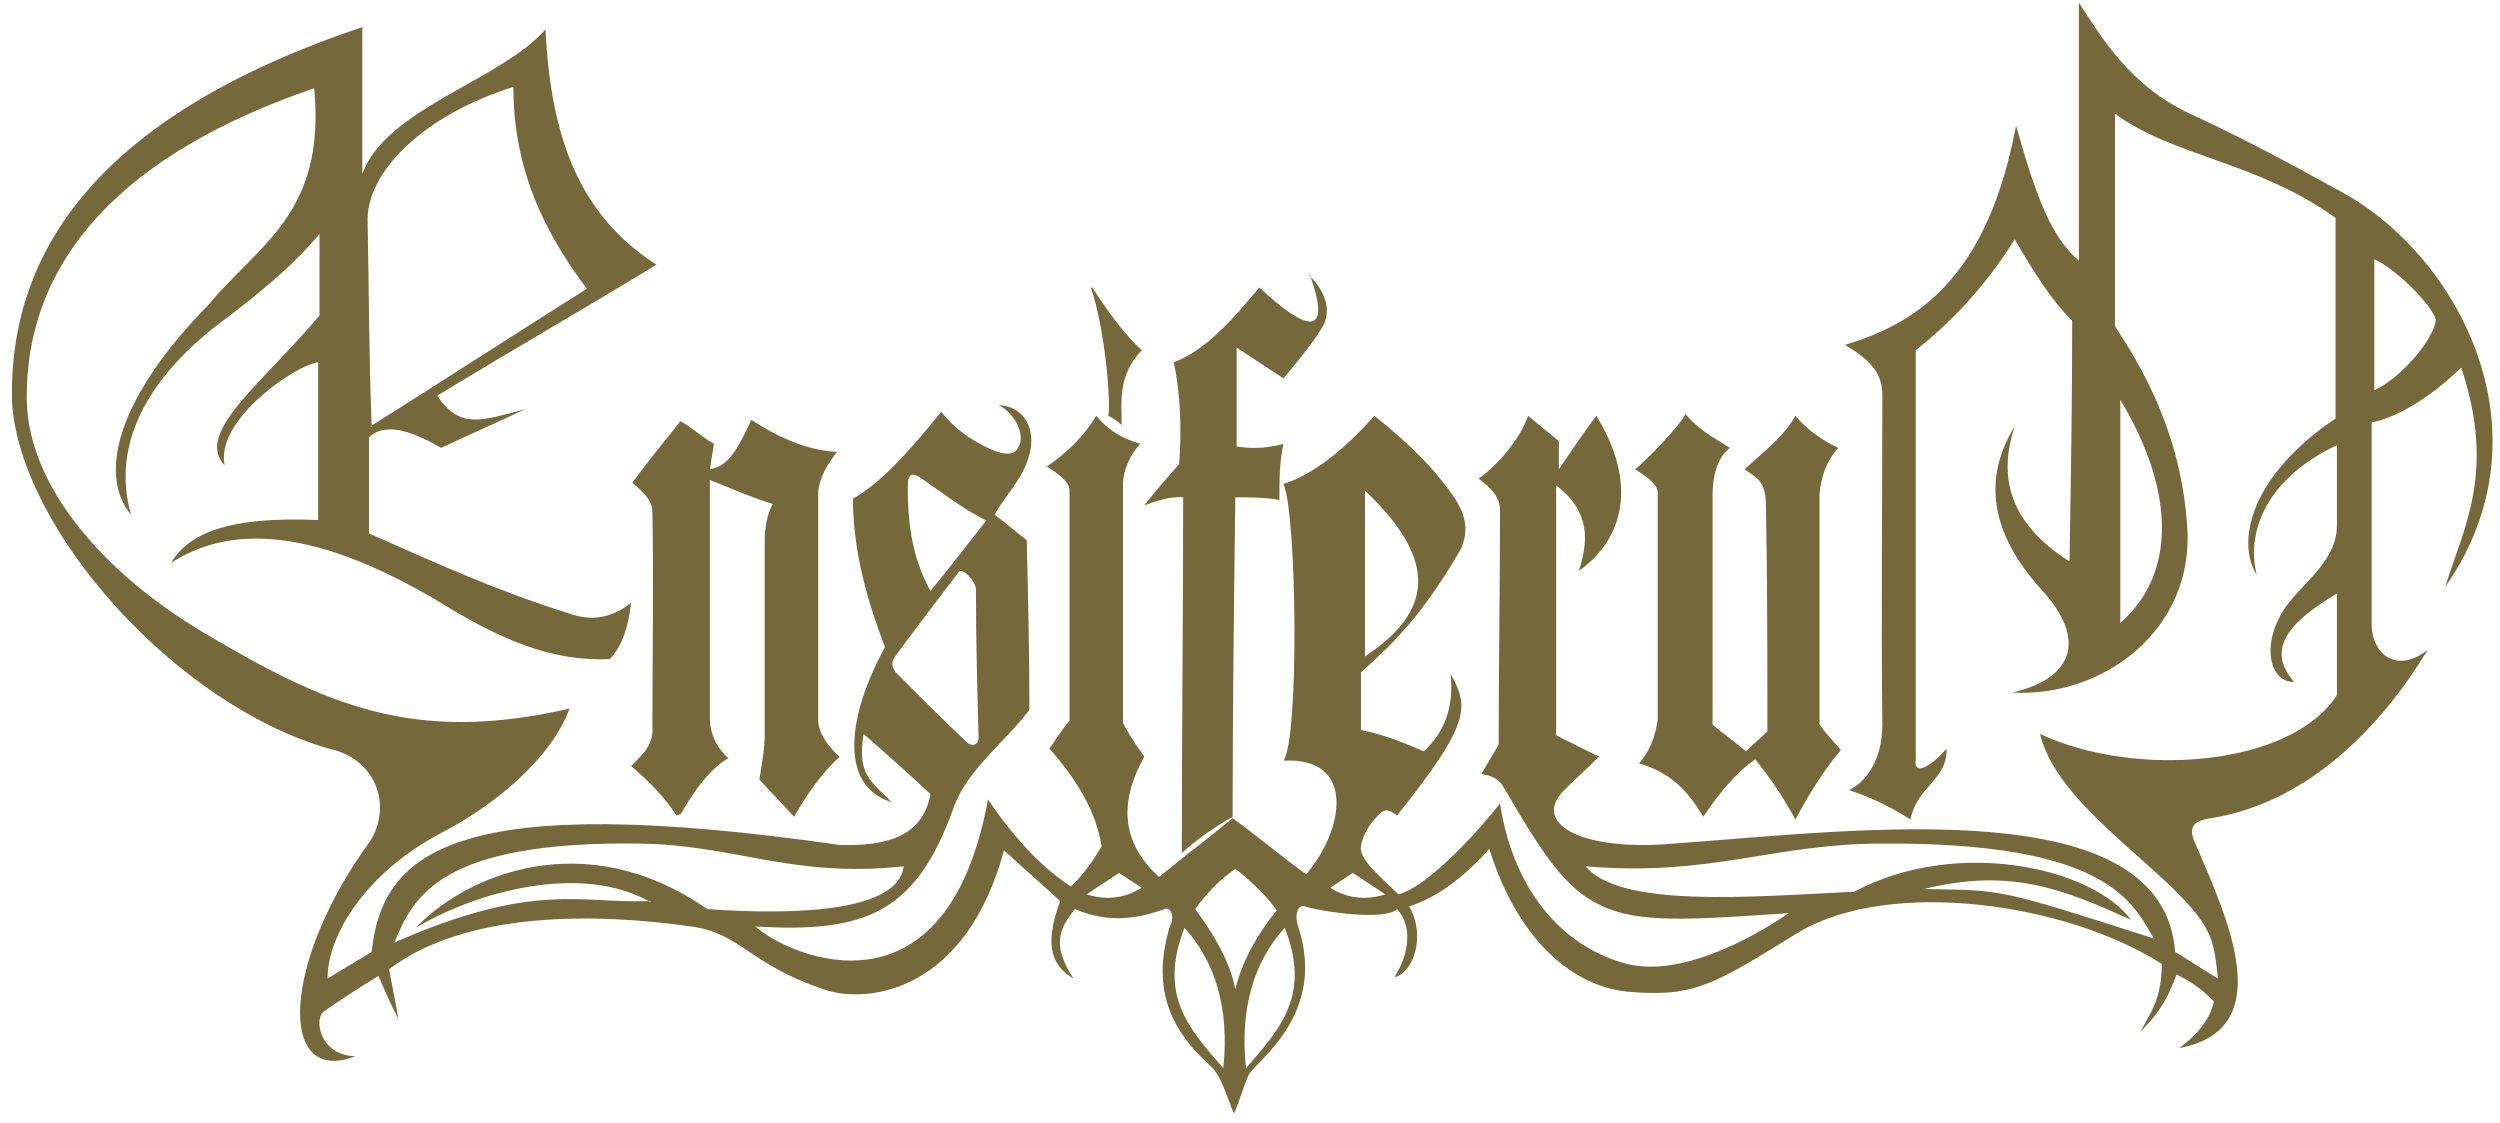
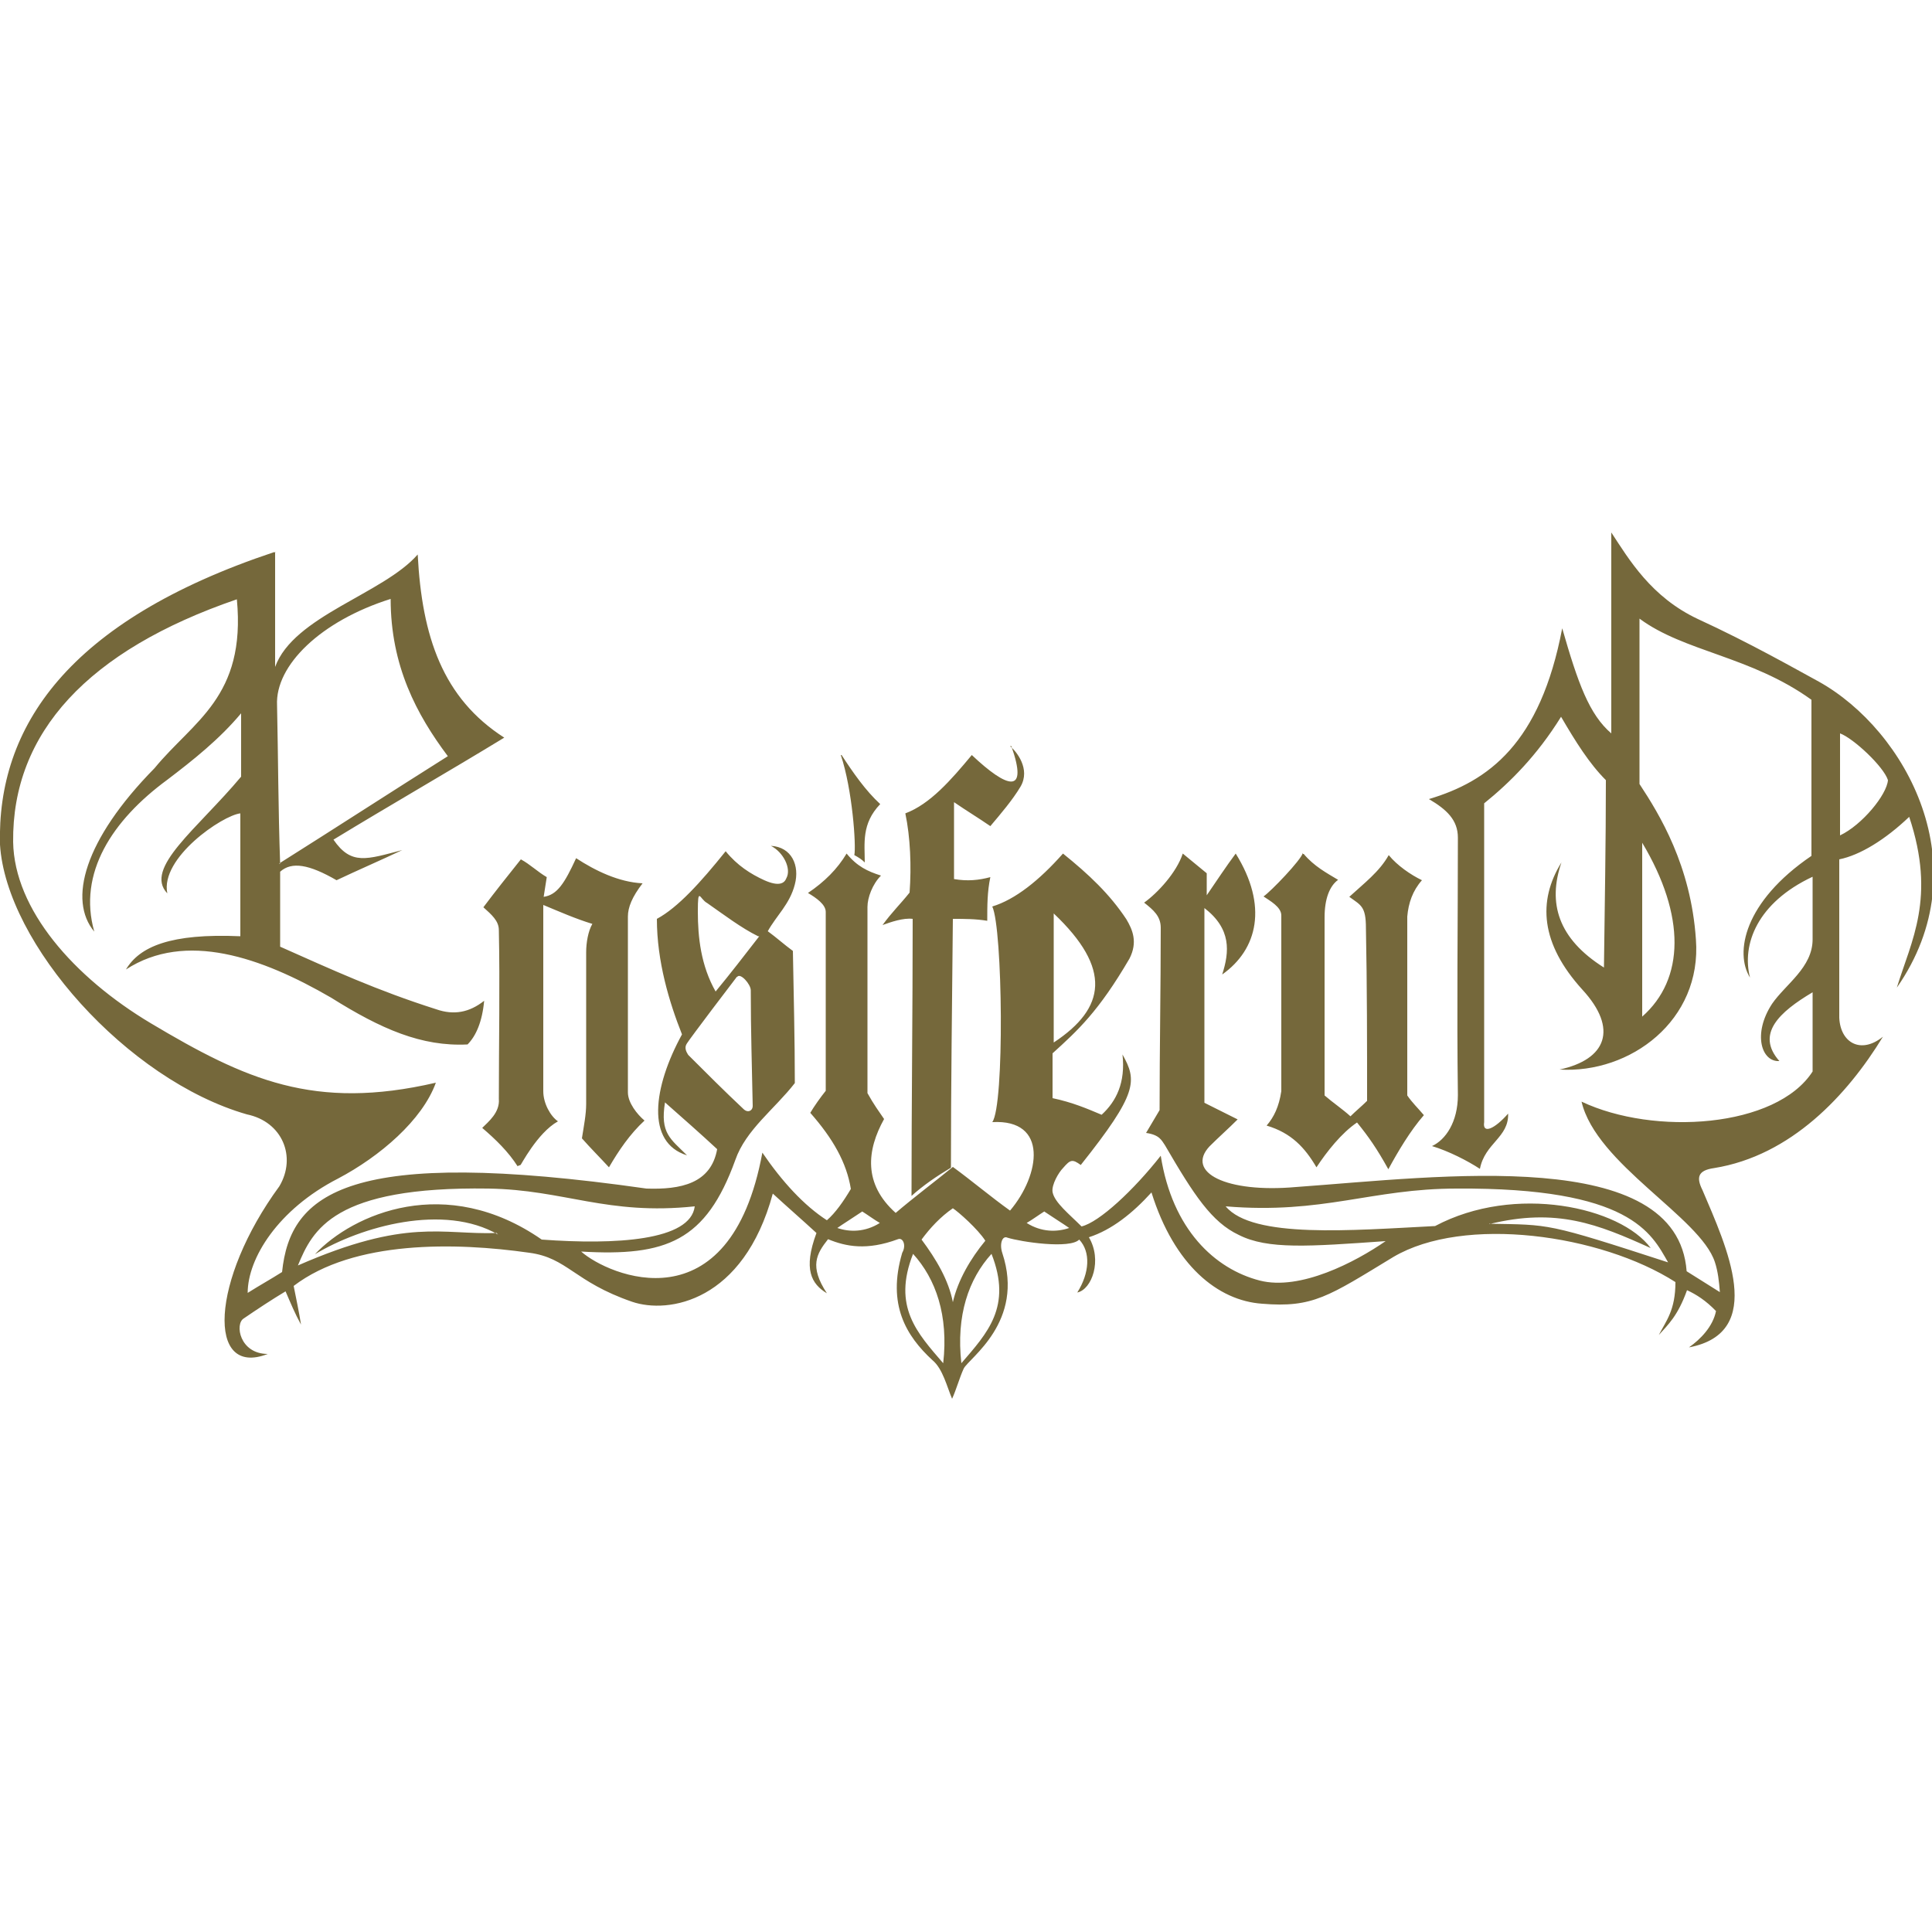
- <svg xmlns="http://www.w3.org/2000/svg" id="Calque_1" data-name="Calque 1" version="1.1" viewBox="0 0 187 84">
+ <svg xmlns="http://www.w3.org/2000/svg" id="Calque_1" data-name="Calque 1" version="1.1" viewBox="0 0 500 500">
  <defs>
    <style>
      .cls-1 {
        fill: #75683b;
        fill-rule: evenodd;
        stroke-width: 0px;
      }
    </style>
  </defs>
  <g id="surface1">
-     <path class="cls-1" d="M27.2,2C7.4,8.6.6,18.8.9,30.1c.6,9.5,12.2,22.6,23.7,25.9,3.4.7,4.8,4.1,3.1,6.9-6.6,9-7,18.4-1.1,16.1-2.7,0-3.2-2.9-2.3-3.4,1.3-.9,2.7-1.8,4-2.6.5,1.1.9,2.1,1.5,3.2-.2-1.2-.5-2.6-.7-3.7,5.8-4.4,15.6-4.2,22.6-3.2,3.7.5,4.3,2.8,9.9,4.7,3.5,1.2,10.7,0,13.5-10.4,1.4,1.3,2.8,2.5,4.2,3.8-1.3,3.5-.5,4.9,1,5.8-1.7-2.6-1-3.8.1-5.2,1.7.7,3.7,1.1,6.7,0,.5-.2.8.6.4,1.3-1.5,5,.4,8,2.9,10.3,1,.8,1.4,2.6,1.9,3.7.4-.9.7-2,1.1-2.9.5-1,5.9-4.5,3.7-11.1-.3-.9,0-1.7.5-1.5,1.3.4,6,1.1,6.9.2,1.1,1.2,1,3.2-.2,5.1,1.4-.3,2.4-3.1,1.1-5.3,2.2-.7,4.2-2.3,6-4.3,2.2,7,6.4,10.4,10.6,10.7,4.9.4,6.4-.7,12.6-4.5,6.8-4,19.9-2.2,27.1,2.4,0,2.7-.9,3.7-1.6,5.1.9-1,1.8-1.8,2.7-4.3.9.4,1.8,1,2.8,2-.3,1.5-1.5,2.7-2.6,3.5,7.5-1.4,3.6-9.7,1.3-15.1-.6-1.2-.5-1.9,1.1-2.1,7.4-1.2,12.8-7,16.2-12.6-2.1,1.7-4.1.6-4.2-1.8v-15.2c2-.4,4.4-1.9,6.7-4.1,2.6,7.8.2,11.9-1.2,16.4,8.1-11.6.9-24.7-7.5-29.4-2.2-1.2-6.6-3.7-11.6-6-4.5-2.1-6.6-5.7-8.3-8.3,0,6.3,0,13,0,19.3-2.1-1.8-3.2-4.8-4.7-10.1-2.1,11.1-7.1,14.7-12.8,16.4,1.7,1,2.8,2,2.8,3.7,0,8.2-.1,16.5,0,24.7,0,2.6-1.2,4.3-2.5,4.9,1.6.5,3.4,1.4,4.6,2.2.5-2.5,2.8-3,2.7-5.3-1.3,1.5-2.5,2-2.3.8,0-10.2,0-20.4,0-30.6,2.5-2,5.1-4.6,7.4-8.3,1.4,2.4,2.7,4.5,4.3,6.1,0,6-.1,12-.2,18-4.4-2.8-5.4-6.2-4.1-10.1-2.3,3.7-2,7.8,2,12.2,3.5,3.8,2.3,6.7-2.2,7.7,6.8.4,13.7-4.7,13.1-12.5-.5-7.1-3.5-12-5.4-14.9,0-5.2,0-10.7,0-15.9,4.3,3.2,10.7,3.6,16.5,7.8,0,4.9,0,10.1,0,15-6.5,4.4-7.4,9.3-5.9,11.7-.8-3.2.7-7.2,6-9.7,0,2.2,0,3.8,0,6,0,2.7-2.6,4.3-3.9,6.2-1.9,2.9-1,5.6.7,5.5-2.3-2.6,0-4.7,3.2-6.6,0,2.4,0,5.2,0,7.6-3.5,5.4-15.2,6.2-22.2,2.9,1.4,6,11.4,11.1,12.8,15.4.3.9.4,1.9.5,2.9l-3.2-2c-.9-12.1-23.6-9.1-37.5-8.1-6.7.6-10.6-1.4-8.3-3.9.9-.9,1.8-1.7,2.7-2.6l-3.2-1.6c0-6.2,0-12.5,0-18.7,2.6,2,2.4,4.2,1.7,6.4,3.4-2.4,4.4-6.6,1.3-11.6-.9,1.2-1.9,2.7-2.8,4,0-.6,0-1.5,0-2.1-.7-.6-1.6-1.3-2.3-1.9-.6,1.8-2.4,3.8-3.7,4.7.9.7,1.6,1.3,1.6,2.4,0,5.8-.1,11.6-.1,17.5-.4.7-.9,1.5-1.3,2.2,1.3.2,1.5.7,1.8,1.2,2.8,4.8,4.5,7.4,7.1,8.6,2.8,1.4,6.7,1.1,14.1.6-2.9,2-8.2,4.8-12.1,3.8-4.3-1.1-8.4-4.9-9.5-12-2.6,3.3-5.9,6.4-7.6,6.8-1.2-1.2-2.6-2.3-2.8-3.3-.1-.7.6-1.9,1-2.3.7-.8.9-.9,1.7-.3,5.5-6.9,5.4-8.1,4-10.6.3,2.7-.6,4.5-2,5.8-1.4-.6-2.8-1.2-4.7-1.6,0-1.4,0-2.9,0-4.3,2.4-2.2,4.4-4,7.4-9.1.8-1.6.3-2.8-.3-3.8-1.6-2.4-3.6-4.3-6.1-6.3-2.3,2.6-4.6,4.4-6.8,5.1,1,2.1,1.2,19.1,0,20.7,5.4-.3,4.6,5.1,1.7,8.5-1.8-1.3-3.7-2.9-5.5-4.2-1.8,1.5-3.7,2.9-5.5,4.4-3.1-2.8-2.8-6-1.1-9-.5-.7-1-1.4-1.6-2.5,0-6,0-11.9,0-17.9,0-.9.5-2.2,1.3-3-1.3-.4-2.3-.9-3.3-2.1-.9,1.5-2.1,2.7-3.7,3.8.8.5,1.7,1.1,1.7,1.8,0,5.8,0,11.5,0,17.2-.5.6-1.1,1.5-1.5,2.1,2.2,2.5,3.5,4.8,3.9,7.3-.7,1.2-1.5,2.3-2.3,3-2.2-1.4-4.3-3.7-6.2-6.5-3.1,16.9-14.8,11.8-17.4,9.5,8.2.5,12-1,14.8-8.8,1-2.9,3.8-4.9,5.7-7.4,0-4.2-.1-8.5-.2-12.7-.8-.6-1.6-1.3-2.4-1.9.8-1.5,2.1-2.6,2.6-4.5.5-1.8-.3-3.6-2.3-3.7,1.2.6,2,2.2,1.5,3.1-.2.5-.7.8-2.1.2-1.3-.6-2.6-1.4-3.7-2.8-2.4,3-4.6,5.4-6.6,6.5,0,4.1,1.2,8,2.4,11.1-2.8,5.1-3.5,10.4.5,11.6-1.6-1.6-2.6-2.1-2.1-5.1,1.6,1.4,3.4,3,5,4.5-.6,3.3-3.5,3.9-6.8,3.8-28.6-4.1-34.2.4-35,8-1.1.7-2.2,1.3-3.3,2,0-3.3,2.9-8,8.7-11,4-2.1,8.1-5.6,9.4-9.2-11.7,2.7-18.3-.3-27.4-5.7-7.4-4.4-13.1-10.9-13.2-17.4-.1-10.5,7.2-18.4,21.5-23.3.9,9.4-4.2,11.7-7.9,16.2-6.8,6.9-8.3,12.7-5.8,15.7-1.6-5.6,1.7-10.7,7-14.6,2.5-1.9,5-3.9,7.1-6.4,0,2,0,4,0,6.1-4.2,5-9.4,8.8-7.1,11.2-.7-3.4,5.3-7.5,7-7.7,0,3.9,0,8,0,11.8-6.7-.3-9.7,1-11,3.2,5.7-3.7,13-1.2,19.7,2.7,4.8,3,8.7,4.7,13.1,4.5.8-.8,1.4-2.2,1.6-4.2-1.4,1.1-2.9,1.4-4.6.8-5.7-1.8-10-3.8-15-6,0-2.5,0-4.8,0-7.2,1.1-1,2.8-.7,5.4.8,2.1-1,4.2-1.9,6.3-2.9-3.4.9-4.9,1.5-6.6-1,5.4-3.3,11-6.5,16.4-9.8-5.9-3.8-7.9-9.7-8.3-17.6-3.3,3.8-11.9,5.9-13.7,10.8,0-3.6,0-7.4,0-11ZM27.7,31.9c5.4-3.4,10.8-6.9,16.2-10.3-3-4-5.5-8.7-5.5-15.1-6.7,2.1-11.1,6.4-10.9,10.2.1,5.2.1,10,.3,15.2ZM48.6,67.4c-5.3.2-8.6-1.5-19.1,3.1,1.4-3.4,3.4-7.6,18.3-7.4,7.3.1,11.4,2.6,19.8,1.7-.4,3.3-7.6,3.7-14.7,3.2-9.2-6.4-18.1-2.5-21.8,1.4,4.5-2.7,12.4-4.9,17.6-1.9ZM50.6,61c-.9-1.4-2.1-2.6-3.4-3.7.6-.6,1.7-1.5,1.6-2.8,0-5.3.1-11,0-16.2,0-.9-.7-1.5-1.5-2.2,1.1-1.5,2.4-3.1,3.6-4.6.9.5,1.6,1.2,2.5,1.7l-.3,1.9c1.3-.2,2-1.3,3.1-3.7,1.8,1.2,4.1,2.3,6.4,2.4-1,1.3-1.4,2.3-1.4,3.2v16.9c0,1,.9,2.1,1.6,2.7-1.4,1.3-2.5,2.9-3.4,4.5-.8-.9-1.8-1.9-2.6-2.8.2-1.2.4-2.3.4-3.3,0-4.9,0-9.7,0-14.6,0-.9.2-2,.6-2.7-1.6-.5-3.2-1.2-4.7-1.8,0,5.9,0,12,0,17.9,0,1.2.7,2.4,1.4,2.9-2,1.1-3.6,4.3-3.6,4.2ZM73.8,38.9c-1.4,1.8-2.8,3.6-4.2,5.3-1.4-2.5-1.7-5.2-1.7-7.7,0-1,.2-1.2.9-.8,1.6,1.1,3.3,2.4,4.9,3.2ZM71.7,42.8c.3-.4,1.3.7,1.3,1.3,0,3.9.1,7.3.2,11.1,0,.5-.5.7-.9.3-1.8-1.7-3.6-3.5-5.3-5.2-.2-.3-.4-.7-.1-1.1.3-.5,4.5-6,4.8-6.4ZM81.7,21.5c1.1,1.7,2.3,3.4,3.7,4.7-1.8,1.9-1.5,3.8-1.5,5.6-.3-.3-.6-.5-1-.7.2-.9-.2-6.3-1.3-9.6ZM98,20.6c1.7,4.8-.4,4.1-3.8.9-2,2.4-4,4.7-6.4,5.6.5,2.3.6,5.1.4,7.6-.9,1.1-1.7,1.9-2.6,3.1.8-.3,2-.7,2.9-.6,0,8.8-.1,17.7-.1,26.6,1.1-1,2.4-1.9,3.8-2.7,0-8,.1-15.7.2-23.9,1.1,0,2.2,0,3.3.2,0-1.5,0-2.8.3-4.2-1.1.3-2.2.4-3.5.2,0-2.5,0-4.9,0-7.4,1.2.8,2.3,1.5,3.5,2.3,1-1.2,2.1-2.5,2.9-3.8,1-1.7-.4-3.4-1-3.9ZM83.7,65.3c.5.3,1.2.8,1.7,1.1-1.4.9-2.9.9-4.1.5.4-.3,1.8-1.2,2.4-1.6ZM101.2,65.3c-.5.3-1.2.8-1.7,1.1,1.4.9,2.9.9,4.1.5-.4-.3-1.8-1.2-2.4-1.6ZM92.4,65c-1.2.8-2.2,1.9-3,3,1.4,1.9,2.6,3.9,3,6,.5-2.1,1.7-4.2,3.1-5.9-.7-1.1-2.6-2.8-3.1-3.1ZM88.6,69.4c2.2,2.4,3.4,5.9,2.9,10.5-2.5-2.9-4.9-5.4-2.9-10.5ZM96.1,69.4c-2.2,2.4-3.4,5.9-2.9,10.5,2.5-2.9,4.9-5.4,2.9-10.5ZM102.1,36.7c5.6,5.3,5,9.1,0,12.4,0,0,0-12.4,0-12.4ZM126.1,31c1,1.2,2.2,1.8,3.3,2.5-.8.6-1.3,1.8-1.3,3.6,0,5.6,0,11.5,0,17.1.8.7,1.7,1.3,2.5,2,.5-.5,1.1-1,1.6-1.5,0-5.5,0-11-.1-16.6,0-2.1-.5-2.2-1.6-3,1.4-1.3,2.9-2.4,3.8-4,.8,1,2.1,1.9,3.2,2.4-.9,1-1.3,2.2-1.4,3.5,0,5.7,0,11.5,0,17.2.5.7,1,1.2,1.6,1.9-1.3,1.5-2.5,3.5-3.4,5.2-1.1-2-1.9-3.1-3-4.5-1.5,1-2.9,2.8-3.9,4.3-1.1-1.9-2.4-3.3-4.8-4,.7-.8,1.2-1.8,1.4-3.3,0-5.6,0-11.3,0-16.9,0-.8-1.1-1.4-1.7-1.8.7-.5,3.6-3.5,3.8-4.2ZM143.9,66.5c5.9.1,5.4-.1,17.2,3.7-1.6-2.8-3.6-7.2-20.3-7.1-8.2,0-12.8,2.5-22.2,1.7,2.6,3.1,12.1,2.3,20.1,1.9,7.7-4.1,17.8-1.8,20.7,2.1-5.1-2.3-9-3.9-15.5-2.3ZM158.6,29.9c4.2,7,4.1,13.1,0,16.7,0,0,0-16.8,0-16.7ZM177.6,19.4c0,3.2,0,6.6,0,9.8,2.1-1,4.5-3.9,4.6-5.3-.4-1.3-3.3-4-4.6-4.5" />
+     <path class="cls-1" d="M70.9,142.9C17.5,160.7-.8,188.2,0,218.6c1.6,25.6,32.9,60.9,63.9,69.8,9.2,1.9,12.9,11,8.4,18.6-17.8,24.3-18.9,49.6-3,43.4-7.3,0-8.6-7.8-6.2-9.2,3.5-2.4,7.3-4.9,10.8-7,1.3,3,2.4,5.7,4,8.6-.5-3.2-1.3-7-1.9-10,15.6-11.9,42-11.3,60.9-8.6,10,1.3,11.6,7.5,26.7,12.7,9.4,3.2,28.8,0,36.4-28,3.8,3.5,7.5,6.7,11.3,10.2-3.5,9.4-1.3,13.2,2.7,15.6-4.6-7-2.7-10.2.3-14,4.6,1.9,10,3,18.1,0,1.3-.5,2.2,1.6,1.1,3.5-4,13.5,1.1,21.6,7.8,27.8,2.7,2.2,3.8,7,5.1,10,1.1-2.4,1.9-5.4,3-7.8,1.3-2.7,15.9-12.1,10-29.9-.8-2.4,0-4.6,1.3-4,3.5,1.1,16.2,3,18.6.5,3,3.2,2.7,8.6-.5,13.7,3.8-.8,6.5-8.4,3-14.3,5.9-1.9,11.3-6.2,16.2-11.6,5.9,18.9,17.2,28,28.6,28.8,13.2,1.1,17.2-1.9,34-12.1,18.3-10.8,53.6-5.9,73,6.5,0,7.3-2.4,10-4.3,13.7,2.4-2.7,4.9-4.9,7.3-11.6,2.4,1.1,4.9,2.7,7.5,5.4-.8,4-4,7.3-7,9.4,20.2-3.8,9.7-26.1,3.5-40.7-1.6-3.2-1.3-5.1,3-5.7,19.9-3.2,34.5-18.9,43.7-34-5.7,4.6-11,1.6-11.3-4.9v-41c5.4-1.1,11.9-5.1,18.1-11,7,21,.5,32.1-3.2,44.2,21.8-31.3,2.4-66.6-20.2-79.2-5.9-3.2-17.8-10-31.3-16.2-12.1-5.7-17.8-15.4-22.4-22.4v52c-5.7-4.9-8.6-12.9-12.7-27.2-5.7,29.9-19.1,39.6-34.5,44.2,4.6,2.7,7.5,5.4,7.5,10,0,22.1-.3,44.5,0,66.6,0,7-3.2,11.6-6.7,13.2,4.3,1.3,9.2,3.8,12.4,5.9,1.3-6.7,7.5-8.1,7.3-14.3-3.5,4-6.7,5.4-6.2,2.2v-82.5c6.7-5.4,13.7-12.4,19.9-22.4,3.8,6.5,7.3,12.1,11.6,16.4,0,16.2-.3,32.3-.5,48.5-11.9-7.5-14.6-16.7-11-27.2-6.2,10-5.4,21,5.4,32.9,9.4,10.2,6.2,18.1-5.9,20.7,18.3,1.1,36.9-12.7,35.3-33.7-1.3-19.1-9.4-32.3-14.6-40.2v-42.8c11.6,8.6,28.8,9.7,44.5,21v40.4c-17.5,11.9-19.9,25.1-15.9,31.5-2.2-8.6,1.9-19.4,16.2-26.1v16.2c0,7.3-7,11.6-10.5,16.7-5.1,7.8-2.7,15.1,1.9,14.8-6.2-7,0-12.7,8.6-17.8v20.5c-9.4,14.6-41,16.7-59.8,7.8,3.8,16.2,30.7,29.9,34.5,41.5.8,2.4,1.1,5.1,1.3,7.8l-8.6-5.4c-2.4-32.6-63.6-24.5-101.1-21.8-18.1,1.6-28.6-3.8-22.4-10.5,2.4-2.4,4.9-4.6,7.3-7l-8.6-4.3v-50.4c7,5.4,6.5,11.3,4.6,17.2,9.2-6.5,11.9-17.8,3.5-31.3-2.4,3.2-5.1,7.3-7.5,10.8v-5.7c-1.9-1.6-4.3-3.5-6.2-5.1-1.6,4.9-6.5,10.2-10,12.7,2.4,1.9,4.3,3.5,4.3,6.5,0,15.6-.3,31.3-.3,47.2-1.1,1.9-2.4,4-3.5,5.9,3.5.5,4,1.9,4.9,3.2,7.5,12.9,12.1,19.9,19.1,23.2,7.5,3.8,18.1,3,38,1.6-7.8,5.4-22.1,12.9-32.6,10.2-11.6-3-22.6-13.2-25.6-32.3-7,8.9-15.9,17.2-20.5,18.3-3.2-3.2-7-6.2-7.5-8.9-.3-1.9,1.6-5.1,2.7-6.2,1.9-2.2,2.4-2.4,4.6-.8,14.8-18.6,14.6-21.8,10.8-28.6.8,7.3-1.6,12.1-5.4,15.6-3.8-1.6-7.5-3.2-12.7-4.3v-11.6c6.5-5.9,11.9-10.8,19.9-24.5,2.2-4.3.8-7.5-.8-10.2-4.3-6.5-9.7-11.6-16.4-17-6.2,7-12.4,11.9-18.3,13.7,2.7,5.7,3.2,51.5,0,55.8,14.6-.8,12.4,13.7,4.6,22.9-4.9-3.5-10-7.8-14.8-11.3-4.9,4-10,7.8-14.8,11.9-8.4-7.5-7.5-16.2-3-24.3-1.3-1.9-2.7-3.8-4.3-6.7v-48.2c0-2.4,1.3-5.9,3.5-8.1-3.5-1.1-6.2-2.4-8.9-5.7-2.4,4-5.7,7.3-10,10.2,2.2,1.3,4.6,3,4.6,4.9v46.3c-1.3,1.6-3,4-4,5.7,5.9,6.7,9.4,12.9,10.5,19.7-1.9,3.2-4,6.2-6.2,8.1-5.9-3.8-11.6-10-16.7-17.5-8.4,45.5-39.9,31.8-46.9,25.6,22.1,1.3,32.3-2.7,39.9-23.7,2.7-7.8,10.2-13.2,15.4-19.9,0-11.3-.3-22.9-.5-34.2-2.2-1.6-4.3-3.5-6.5-5.1,2.2-4,5.7-7,7-12.1,1.3-4.9-.8-9.7-6.2-10,3.2,1.6,5.4,5.9,4,8.4-.5,1.3-1.9,2.2-5.7.5-3.5-1.6-7-3.8-10-7.5-6.5,8.1-12.4,14.6-17.8,17.5,0,11,3.2,21.6,6.5,29.9-7.5,13.7-9.4,28,1.3,31.3-4.3-4.3-7-5.7-5.7-13.7,4.3,3.8,9.2,8.1,13.5,12.1-1.6,8.9-9.4,10.5-18.3,10.2-77.1-11-92.2,1.1-94.3,21.6-3,1.9-5.9,3.5-8.9,5.4,0-8.9,7.8-21.6,23.4-29.6,10.8-5.7,21.8-15.1,25.3-24.8-31.5,7.3-49.3-.8-73.8-15.4-19.9-11.9-35.3-29.4-35.6-46.9-.3-28.3,19.4-49.6,57.9-62.8,2.4,25.3-11.3,31.5-21.3,43.7-18.3,18.6-22.4,34.2-15.6,42.3-4.3-15.1,4.6-28.8,18.9-39.3,6.7-5.1,13.5-10.5,19.1-17.2v16.4c-11.3,13.5-25.3,23.7-19.1,30.2-1.9-9.2,14.3-20.2,18.9-20.7v31.8c-18.1-.8-26.1,2.7-29.6,8.6,15.4-10,35-3.2,53.1,7.3,12.9,8.1,23.4,12.7,35.3,12.1,2.2-2.2,3.8-5.9,4.3-11.3-3.8,3-7.8,3.8-12.4,2.2-15.4-4.9-26.9-10.2-40.4-16.2v-19.4c3-2.7,7.5-1.9,14.6,2.2,5.7-2.7,11.3-5.1,17-7.8-9.2,2.4-13.2,4-17.8-2.7,14.6-8.9,29.6-17.5,44.2-26.4-15.9-10.2-21.3-26.1-22.4-47.4-8.9,10.2-32.1,15.9-36.9,29.1v-29.6h.3ZM72.2,223.5c14.6-9.2,29.1-18.6,43.7-27.8-8.1-10.8-14.8-23.4-14.8-40.7-18.1,5.7-29.9,17.2-29.4,27.5.3,14,.3,26.9.8,41h-.3ZM128.6,319.1c-14.3.5-23.2-4-51.5,8.4,3.8-9.2,9.2-20.5,49.3-19.9,19.7.3,30.7,7,53.4,4.6-1.1,8.9-20.5,10-39.6,8.6-24.8-17.2-48.8-6.7-58.7,3.8,12.1-7.3,33.4-13.2,47.4-5.1l-.3-.3ZM134,301.9c-2.4-3.8-5.7-7-9.2-10,1.6-1.6,4.6-4,4.3-7.5,0-14.3.3-29.6,0-43.7,0-2.4-1.9-4-4-5.9,3-4,6.5-8.4,9.7-12.4,2.4,1.3,4.3,3.2,6.7,4.6l-.8,5.1c3.5-.5,5.4-3.5,8.4-10,4.9,3.2,11,6.2,17.2,6.5-2.7,3.5-3.8,6.2-3.8,8.6v45.5c0,2.7,2.4,5.7,4.3,7.3-3.8,3.5-6.7,7.8-9.2,12.1-2.2-2.4-4.9-5.1-7-7.5.5-3.2,1.1-6.2,1.1-8.9v-39.3c0-2.4.5-5.4,1.6-7.3-4.3-1.3-8.6-3.2-12.7-4.9v48.2c0,3.2,1.9,6.5,3.8,7.8-5.4,3-9.7,11.6-9.7,11.3l-.8.3ZM196.5,242.3c-3.8,4.9-7.5,9.7-11.3,14.3-3.8-6.7-4.6-14-4.6-20.7s.5-3.2,2.4-2.2c4.3,3,8.9,6.5,13.2,8.6h.3ZM190.8,252.8c.8-1.1,3.5,1.9,3.5,3.5,0,10.5.3,19.7.5,29.9,0,1.3-1.3,1.9-2.4.8-4.9-4.6-9.7-9.4-14.3-14-.5-.8-1.1-1.9-.3-3,.8-1.3,12.1-16.2,12.9-17.2ZM217.8,195.4c3,4.6,6.2,9.2,10,12.7-4.9,5.1-4,10.2-4,15.1-.8-.8-1.6-1.3-2.7-1.9.5-2.4-.5-17-3.5-25.9h.3ZM261.7,193c4.6,12.9-1.1,11-10.2,2.4-5.4,6.5-10.8,12.7-17.2,15.1,1.3,6.2,1.6,13.7,1.1,20.5-2.4,3-4.6,5.1-7,8.4,2.2-.8,5.4-1.9,7.8-1.6,0,23.7-.3,47.7-.3,71.7,3-2.7,6.5-5.1,10.2-7.3,0-21.6.3-42.3.5-64.4,3,0,5.9,0,8.9.5,0-4,0-7.5.8-11.3-3,.8-5.9,1.1-9.4.5v-19.9c3.2,2.2,6.2,4,9.4,6.2,2.7-3.2,5.7-6.7,7.8-10.2,2.7-4.6-1.1-9.2-2.7-10.5h.3ZM223.1,313.5c1.3.8,3.2,2.2,4.6,3-3.8,2.4-7.8,2.4-11,1.3,1.1-.8,4.9-3.2,6.5-4.3ZM270.3,313.5c-1.3.8-3.2,2.2-4.6,3,3.8,2.4,7.8,2.4,11,1.3-1.1-.8-4.9-3.2-6.5-4.3ZM246.6,312.7c-3.2,2.2-5.9,5.1-8.1,8.1,3.8,5.1,7,10.5,8.1,16.2,1.3-5.7,4.6-11.3,8.4-15.9-1.9-3-7-7.5-8.4-8.4ZM236.3,324.5c5.9,6.5,9.2,15.9,7.8,28.3-6.7-7.8-13.2-14.6-7.8-28.3ZM256.6,324.5c-5.9,6.5-9.2,15.9-7.8,28.3,6.7-7.8,13.2-14.6,7.8-28.3ZM272.7,236.4c15.1,14.3,13.5,24.5,0,33.4,0,0,0-33.4,0-33.4ZM337.4,221c2.7,3.2,5.9,4.9,8.9,6.7-2.2,1.6-3.5,4.9-3.5,9.7v46.1c2.2,1.9,4.6,3.5,6.7,5.4,1.3-1.3,3-2.7,4.3-4,0-14.8,0-29.6-.3-44.7,0-5.7-1.3-5.9-4.3-8.1,3.8-3.5,7.8-6.5,10.2-10.8,2.2,2.7,5.7,5.1,8.6,6.5-2.4,2.7-3.5,5.9-3.8,9.4v46.3c1.3,1.9,2.7,3.2,4.3,5.1-3.5,4-6.7,9.4-9.2,14-3-5.4-5.1-8.4-8.1-12.1-4,2.7-7.8,7.5-10.5,11.6-3-5.1-6.5-8.9-12.9-10.8,1.9-2.2,3.2-4.9,3.8-8.9v-45.5c0-2.2-3-3.8-4.6-4.9,1.9-1.3,9.7-9.4,10.2-11.3v.3ZM385.4,316.7c15.9.3,14.6-.3,46.3,10-4.3-7.5-9.7-19.4-54.7-19.1-22.1,0-34.5,6.7-59.8,4.6,7,8.4,32.6,6.2,54.2,5.1,20.7-11,48-4.9,55.8,5.7-13.7-6.2-24.3-10.5-41.8-6.2ZM425,218.1c11.3,18.9,11,35.3,0,45,0,0,0-45.3,0-45ZM476.2,189.8v26.4c5.7-2.7,12.1-10.5,12.4-14.3-1.1-3.5-8.9-10.8-12.4-12.1" />
  </g>
</svg>
